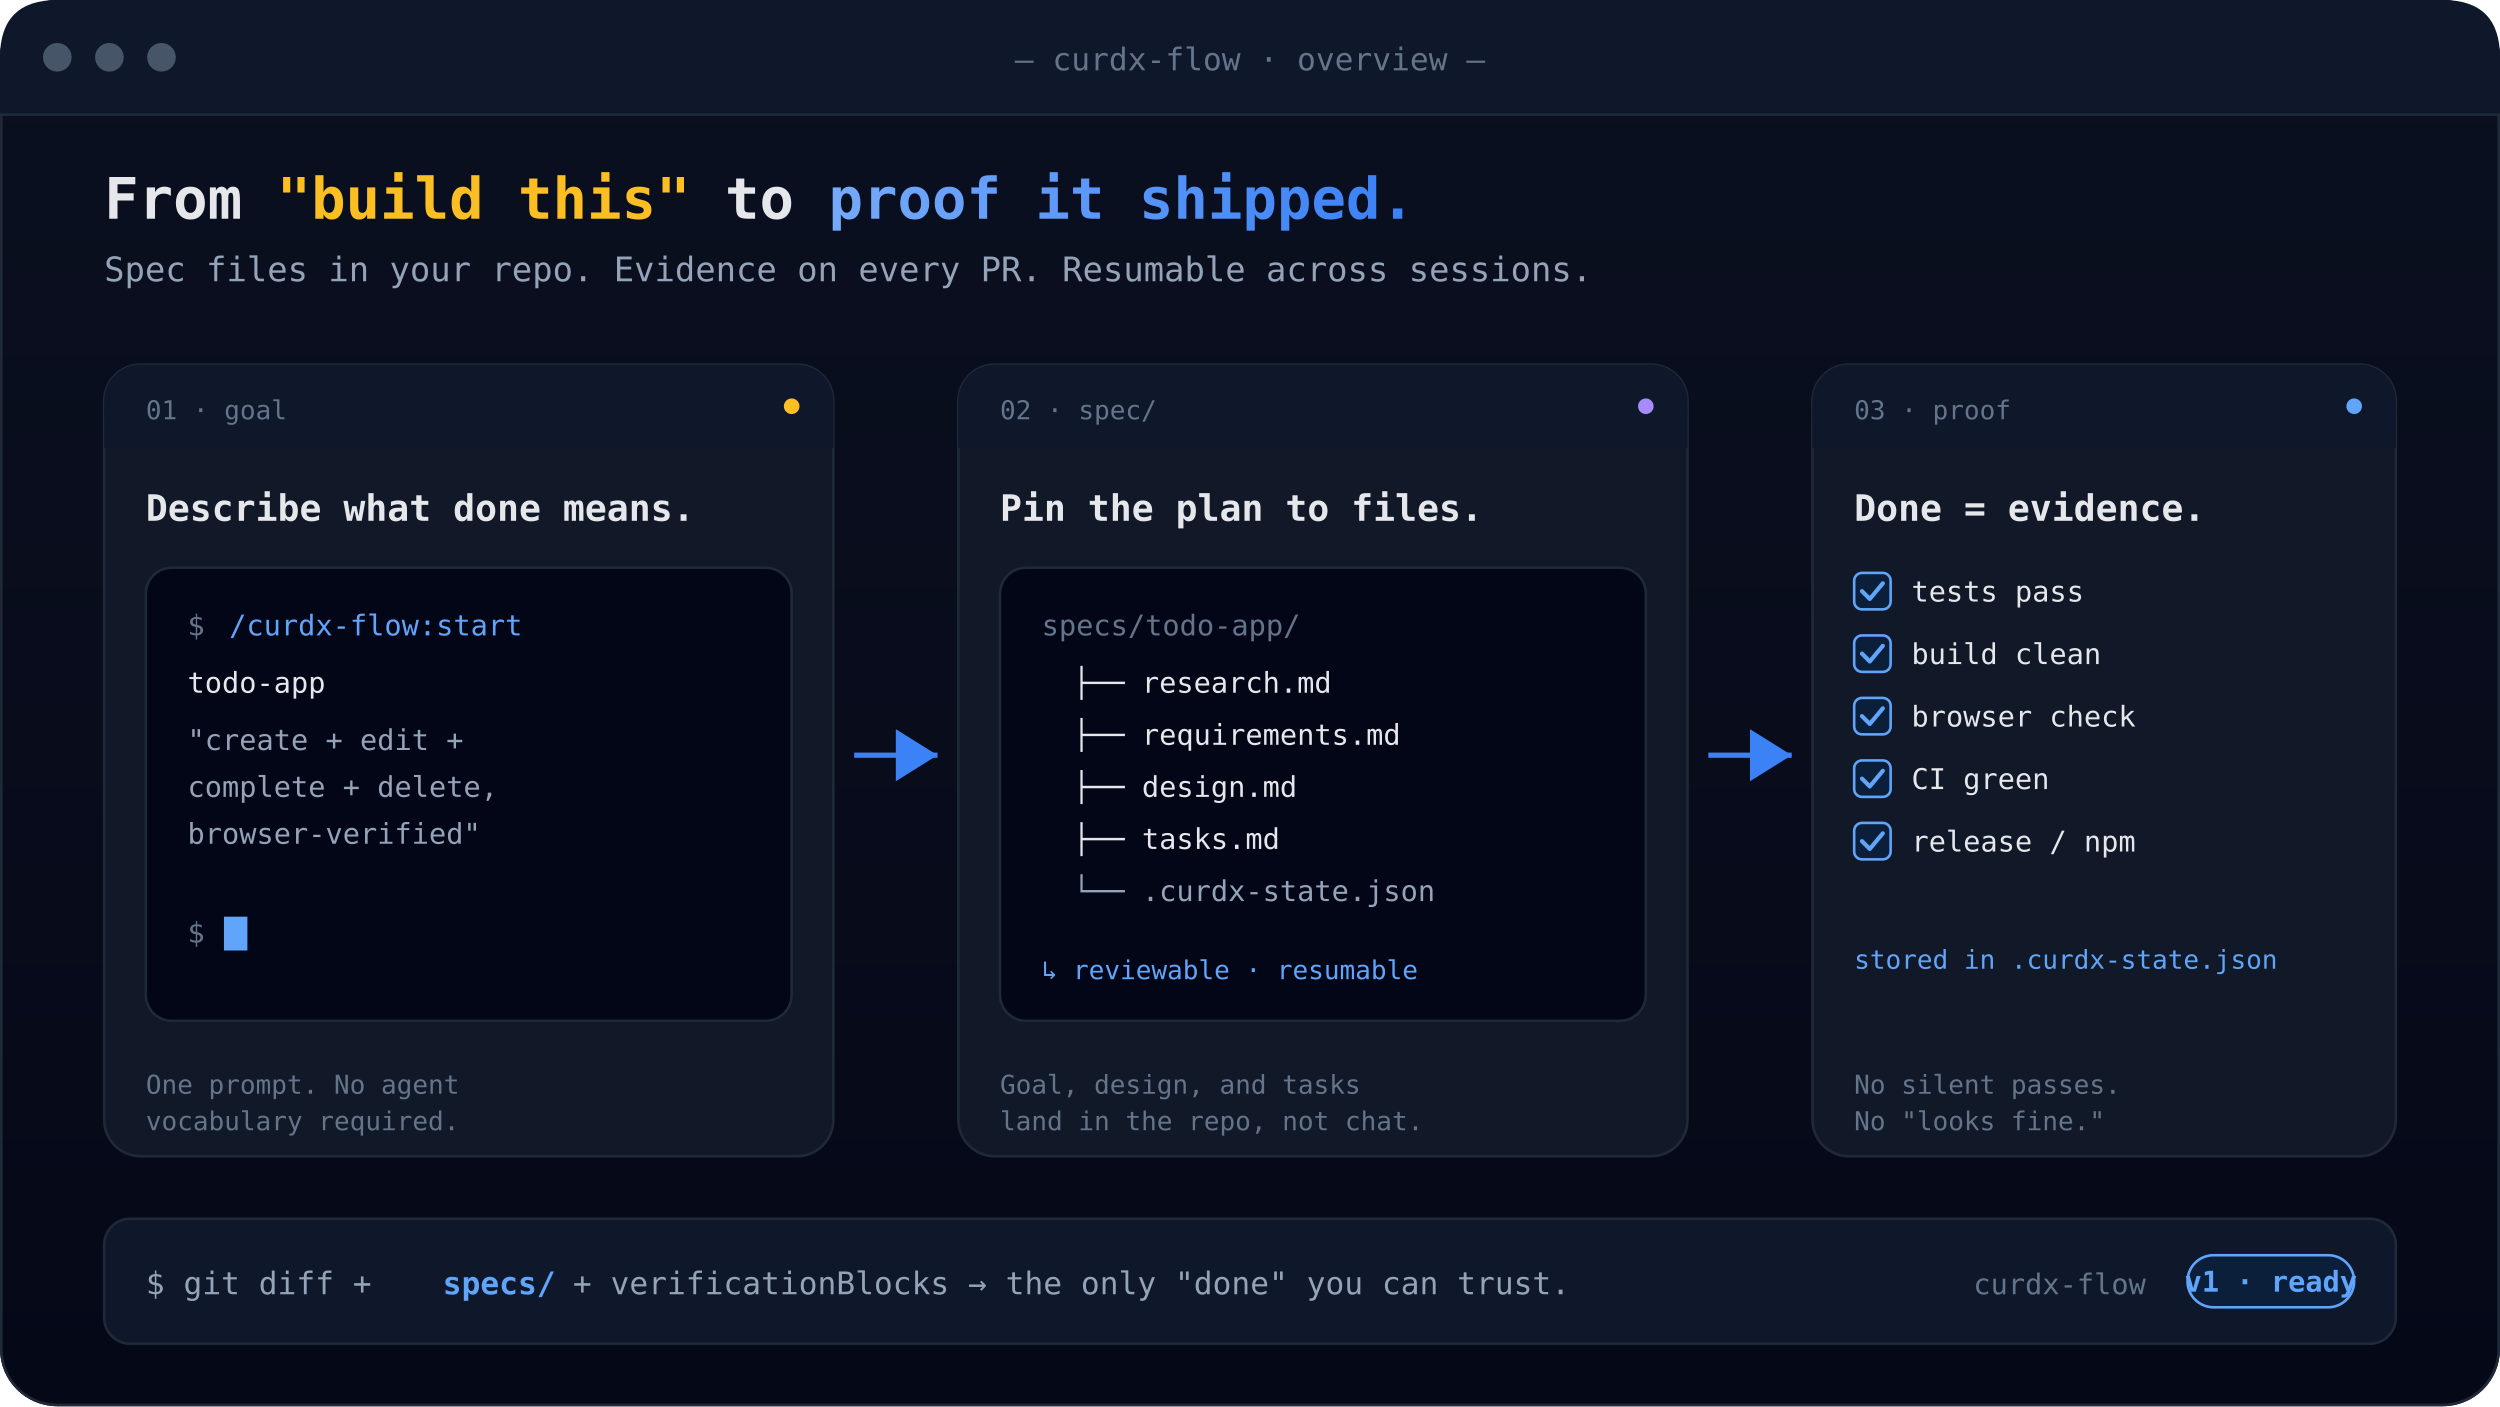
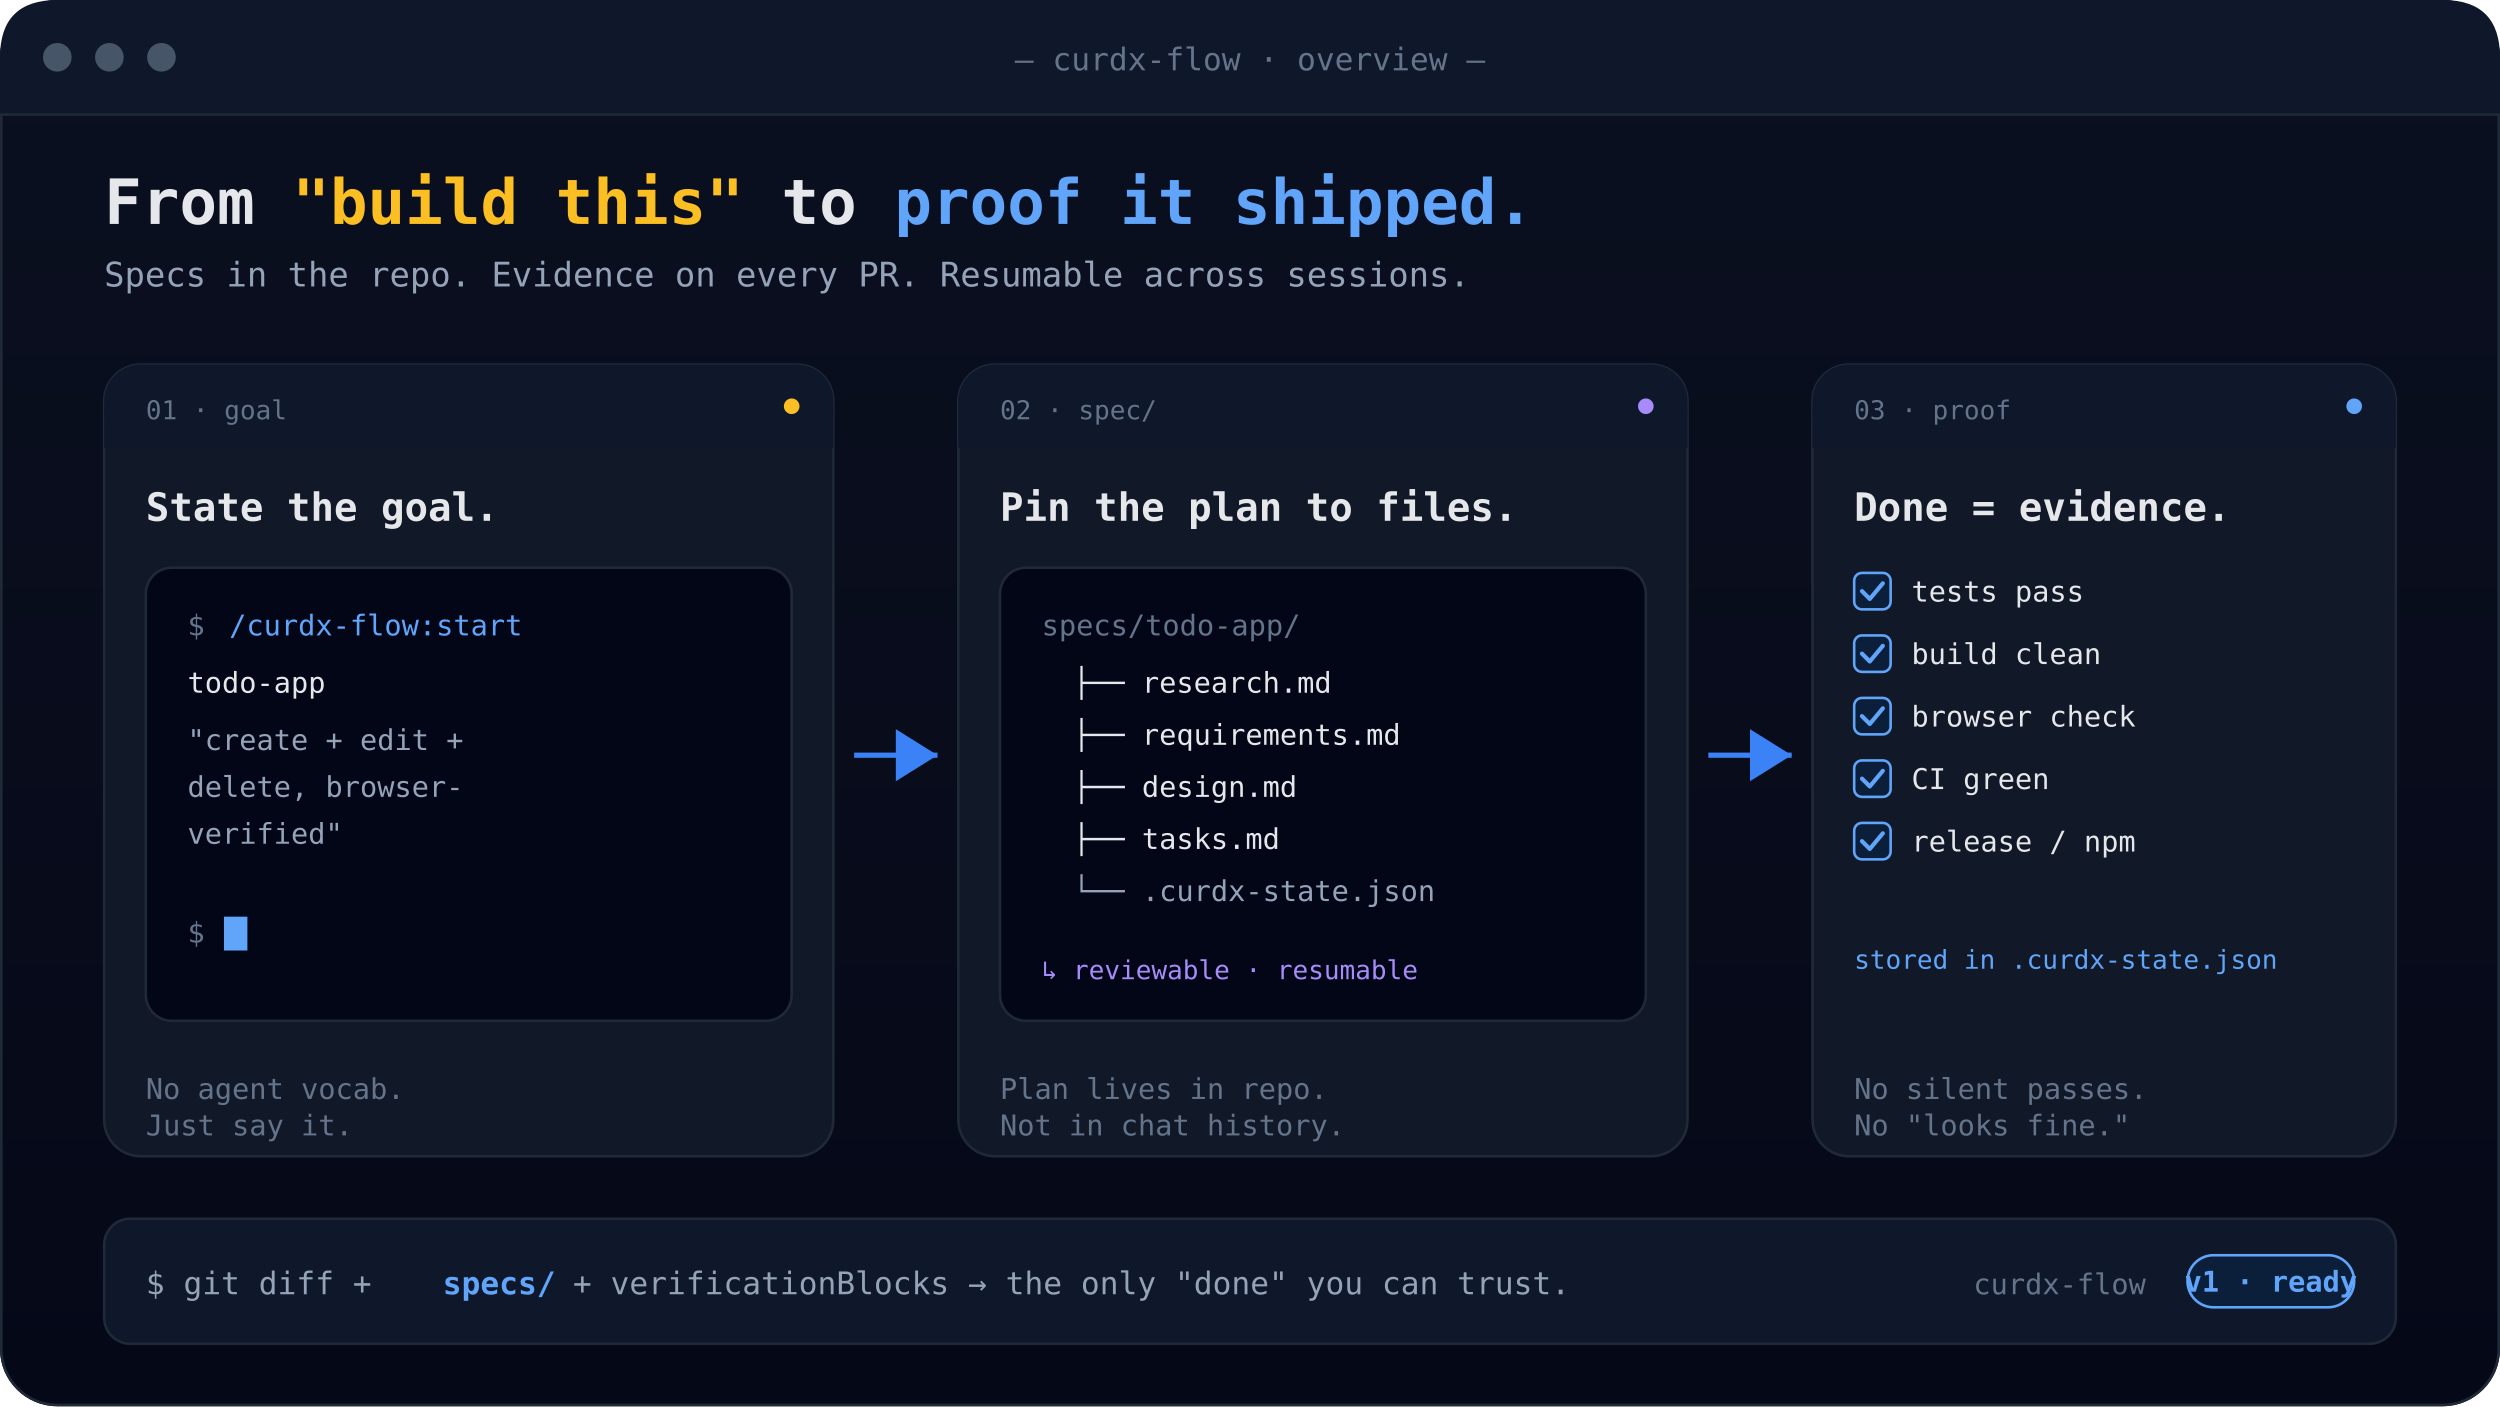
<svg xmlns="http://www.w3.org/2000/svg" viewBox="0 0 960 540" width="960" height="540" role="img" aria-labelledby="ovTitle ovDesc" font-family="'JetBrains Mono', ui-monospace, SFMono-Regular, Menlo, Consolas, monospace">
  <defs>
    <linearGradient id="ovBg" x1="0" y1="0" x2="0" y2="1">
      <stop offset="0" stop-color="#0B1020" />
      <stop offset="1" stop-color="#050817" />
-     </linearGradient>
-     <linearGradient id="ovGreen" x1="0" y1="0" x2="1" y2="0">
-       <stop offset="0" stop-color="#BFDBFE" />
-       <stop offset="1" stop-color="#3B82F6" />
    </linearGradient>
    <marker id="ovArr" markerWidth="10" markerHeight="10" refX="8" refY="5" orient="auto">
      <path d="M0 0 L8 5 L0 10 Z" fill="#3B82F6" />
    </marker>
  </defs>
  <rect width="960" height="540" rx="22" fill="url(#ovBg)" />
  <rect x="0.5" y="0.5" width="959" height="539" rx="21.5" fill="none" stroke="#1F2937" />
  <path d="M0 22 Q0 0 22 0 L938 0 Q960 0 960 22 L960 44 L0 44 Z" fill="#0F172A" />
  <circle cx="22" cy="22" r="5.5" fill="#475569" />
  <circle cx="42" cy="22" r="5.5" fill="#475569" />
  <circle cx="62" cy="22" r="5.5" fill="#475569" />
  <text x="480" y="27" font-size="12" fill="#64748B" text-anchor="middle">— curdx-flow · overview —</text>
  <line x1="0" y1="44" x2="960" y2="44" stroke="#1F2937" />
-   <text x="40" y="84" font-size="22" fill="#E5E7EB" font-weight="700">From <tspan fill="#FBBF24">"build this"</tspan> to <tspan fill="url(#ovGreen)">proof it shipped.</tspan>
+   <text x="40" y="86" font-size="24" fill="#E5E7EB" font-weight="700">From <tspan fill="#FBBF24">"build this"</tspan> to <tspan fill="#60A5FA">proof it shipped.</tspan>
  </text>
-   <text x="40" y="108" font-size="13" fill="#94A3B8">Spec files in your repo. Evidence on every PR. Resumable across sessions.</text>
+   <text x="40" y="110" font-size="13" fill="#94A3B8">Specs in the repo. Evidence on every PR. Resumable across sessions.</text>
  <g>
    <rect x="40" y="140" width="280" height="304" rx="14" fill="#111827" stroke="#1F2937" />
    <rect x="40" y="140" width="280" height="32" rx="14" fill="#0F172A" />
    <rect x="40" y="158" width="280" height="14" fill="#0F172A" />
    <text x="56" y="161" font-size="10" fill="#64748B">01 · goal</text>
    <circle cx="304" cy="156" r="3" fill="#FBBF24" />
-     <text x="56" y="200" font-size="14" fill="#E5E7EB" font-weight="700">Describe what done means.</text>
+     <text x="56" y="200" font-size="15" fill="#E5E7EB" font-weight="700">State the goal.</text>
    <rect x="56" y="218" width="248" height="174" rx="10" fill="#020617" stroke="#1F2937" />
    <text x="72" y="244" font-size="11" fill="#64748B">$</text>
    <text x="88" y="244" font-size="11" fill="#60A5FA">/curdx-flow:start</text>
    <text x="72" y="266" font-size="11" fill="#E5E7EB">  todo-app</text>
    <text x="72" y="288" font-size="11" fill="#94A3B8">  "create + edit +</text>
-     <text x="72" y="306" font-size="11" fill="#94A3B8">   complete + delete,</text>
-     <text x="72" y="324" font-size="11" fill="#94A3B8">   browser-verified"</text>
+     <text x="72" y="306" font-size="11" fill="#94A3B8">   delete, browser-</text>
+     <text x="72" y="324" font-size="11" fill="#94A3B8">   verified"</text>
    <text x="72" y="362" font-size="11" fill="#64748B">$</text>
    <rect x="86" y="352" width="9" height="13" fill="#60A5FA">
      <animate attributeName="opacity" values="1;0.15;1" dur="1.1s" repeatCount="indefinite" />
    </rect>
-     <text x="56" y="420" font-size="10" fill="#64748B">One prompt. No agent</text>
-     <text x="56" y="434" font-size="10" fill="#64748B">vocabulary required.</text>
+     <text x="56" y="422" font-size="11" fill="#64748B">No agent vocab.</text>
+     <text x="56" y="436" font-size="11" fill="#64748B">Just say it.</text>
  </g>
  <path d="M328 290 L360 290" stroke="#3B82F6" stroke-width="2" marker-end="url(#ovArr)" />
  <g>
    <rect x="368" y="140" width="280" height="304" rx="14" fill="#111827" stroke="#1F2937" />
    <rect x="368" y="140" width="280" height="32" rx="14" fill="#0F172A" />
    <rect x="368" y="158" width="280" height="14" fill="#0F172A" />
    <text x="384" y="161" font-size="10" fill="#64748B">02 · spec/</text>
    <circle cx="632" cy="156" r="3" fill="#A78BFA" />
-     <text x="384" y="200" font-size="14" fill="#E5E7EB" font-weight="700">Pin the plan to files.</text>
+     <text x="384" y="200" font-size="15" fill="#E5E7EB" font-weight="700">Pin the plan to files.</text>
    <rect x="384" y="218" width="248" height="174" rx="10" fill="#020617" stroke="#1F2937" />
    <text x="400" y="244" font-size="11" fill="#64748B">specs/todo-app/</text>
    <text x="412" y="266" font-size="11" fill="#E5E7EB">├── research.md</text>
    <text x="412" y="286" font-size="11" fill="#E5E7EB">├── requirements.md</text>
    <text x="412" y="306" font-size="11" fill="#E5E7EB">├── design.md</text>
    <text x="412" y="326" font-size="11" fill="#E5E7EB">├── tasks.md</text>
    <text x="412" y="346" font-size="11" fill="#94A3B8">└── .curdx-state.json</text>
-     <text x="400" y="376" font-size="10" fill="#60A5FA">↳ reviewable · resumable</text>
-     <text x="384" y="420" font-size="10" fill="#64748B">Goal, design, and tasks</text>
-     <text x="384" y="434" font-size="10" fill="#64748B">land in the repo, not chat.</text>
+     <text x="400" y="376" font-size="10" fill="#A78BFA">↳ reviewable · resumable</text>
+     <text x="384" y="422" font-size="11" fill="#64748B">Plan lives in repo.</text>
+     <text x="384" y="436" font-size="11" fill="#64748B">Not in chat history.</text>
  </g>
  <path d="M656 290 L688 290" stroke="#3B82F6" stroke-width="2" marker-end="url(#ovArr)" />
  <g>
    <rect x="696" y="140" width="224" height="304" rx="14" fill="#111827" stroke="#1F2937" />
    <rect x="696" y="140" width="224" height="32" rx="14" fill="#0F172A" />
    <rect x="696" y="158" width="224" height="14" fill="#0F172A" />
    <text x="712" y="161" font-size="10" fill="#64748B">03 · proof</text>
    <circle cx="904" cy="156" r="3" fill="#60A5FA" />
-     <text x="712" y="200" font-size="14" fill="#E5E7EB" font-weight="700">Done = evidence.</text>
+     <text x="712" y="200" font-size="15" fill="#E5E7EB" font-weight="700">Done = evidence.</text>
    <g font-size="11" fill="#E5E7EB">
      <rect x="712" y="220" width="14" height="14" rx="3" fill="#0B1F3A" stroke="#60A5FA" />
      <path d="M715 227 L718 230 L723 224" stroke="#60A5FA" stroke-width="1.6" fill="none" stroke-linecap="round" stroke-linejoin="round" />
      <text x="734" y="231">tests pass</text>
      <rect x="712" y="244" width="14" height="14" rx="3" fill="#0B1F3A" stroke="#60A5FA" />
      <path d="M715 251 L718 254 L723 248" stroke="#60A5FA" stroke-width="1.6" fill="none" stroke-linecap="round" stroke-linejoin="round" />
      <text x="734" y="255">build clean</text>
      <rect x="712" y="268" width="14" height="14" rx="3" fill="#0B1F3A" stroke="#60A5FA" />
      <path d="M715 275 L718 278 L723 272" stroke="#60A5FA" stroke-width="1.6" fill="none" stroke-linecap="round" stroke-linejoin="round" />
      <text x="734" y="279">browser check</text>
      <rect x="712" y="292" width="14" height="14" rx="3" fill="#0B1F3A" stroke="#60A5FA" />
      <path d="M715 299 L718 302 L723 296" stroke="#60A5FA" stroke-width="1.6" fill="none" stroke-linecap="round" stroke-linejoin="round" />
      <text x="734" y="303">CI green</text>
      <rect x="712" y="316" width="14" height="14" rx="3" fill="#0B1F3A" stroke="#60A5FA" />
      <path d="M715 323 L718 326 L723 320" stroke="#60A5FA" stroke-width="1.6" fill="none" stroke-linecap="round" stroke-linejoin="round" />
      <text x="734" y="327">release / npm</text>
    </g>
    <text x="712" y="372" font-size="10" fill="#60A5FA">stored in .curdx-state.json</text>
-     <text x="712" y="420" font-size="10" fill="#64748B">No silent passes.</text>
-     <text x="712" y="434" font-size="10" fill="#64748B">No "looks fine."</text>
+     <text x="712" y="422" font-size="11" fill="#64748B">No silent passes.</text>
+     <text x="712" y="436" font-size="11" fill="#64748B">No "looks fine."</text>
  </g>
  <rect x="40" y="468" width="880" height="48" rx="10" fill="#0F172A" stroke="#1F2937" />
  <text x="56" y="497" font-size="12" fill="#94A3B8">$ git diff +</text>
  <text x="170" y="497" font-size="12" fill="#60A5FA" font-weight="700">specs/</text>
  <text x="220" y="497" font-size="12" fill="#94A3B8">+ verificationBlocks  →  the only "done" you can trust.</text>
  <text x="824" y="497" font-size="11" fill="#64748B" text-anchor="end">curdx-flow</text>
  <rect x="840" y="482" width="64" height="20" rx="10" fill="#0B1F3A" stroke="#60A5FA" />
  <text x="872" y="496" font-size="11" fill="#60A5FA" text-anchor="middle" font-weight="700">v1 · ready</text>
</svg>
